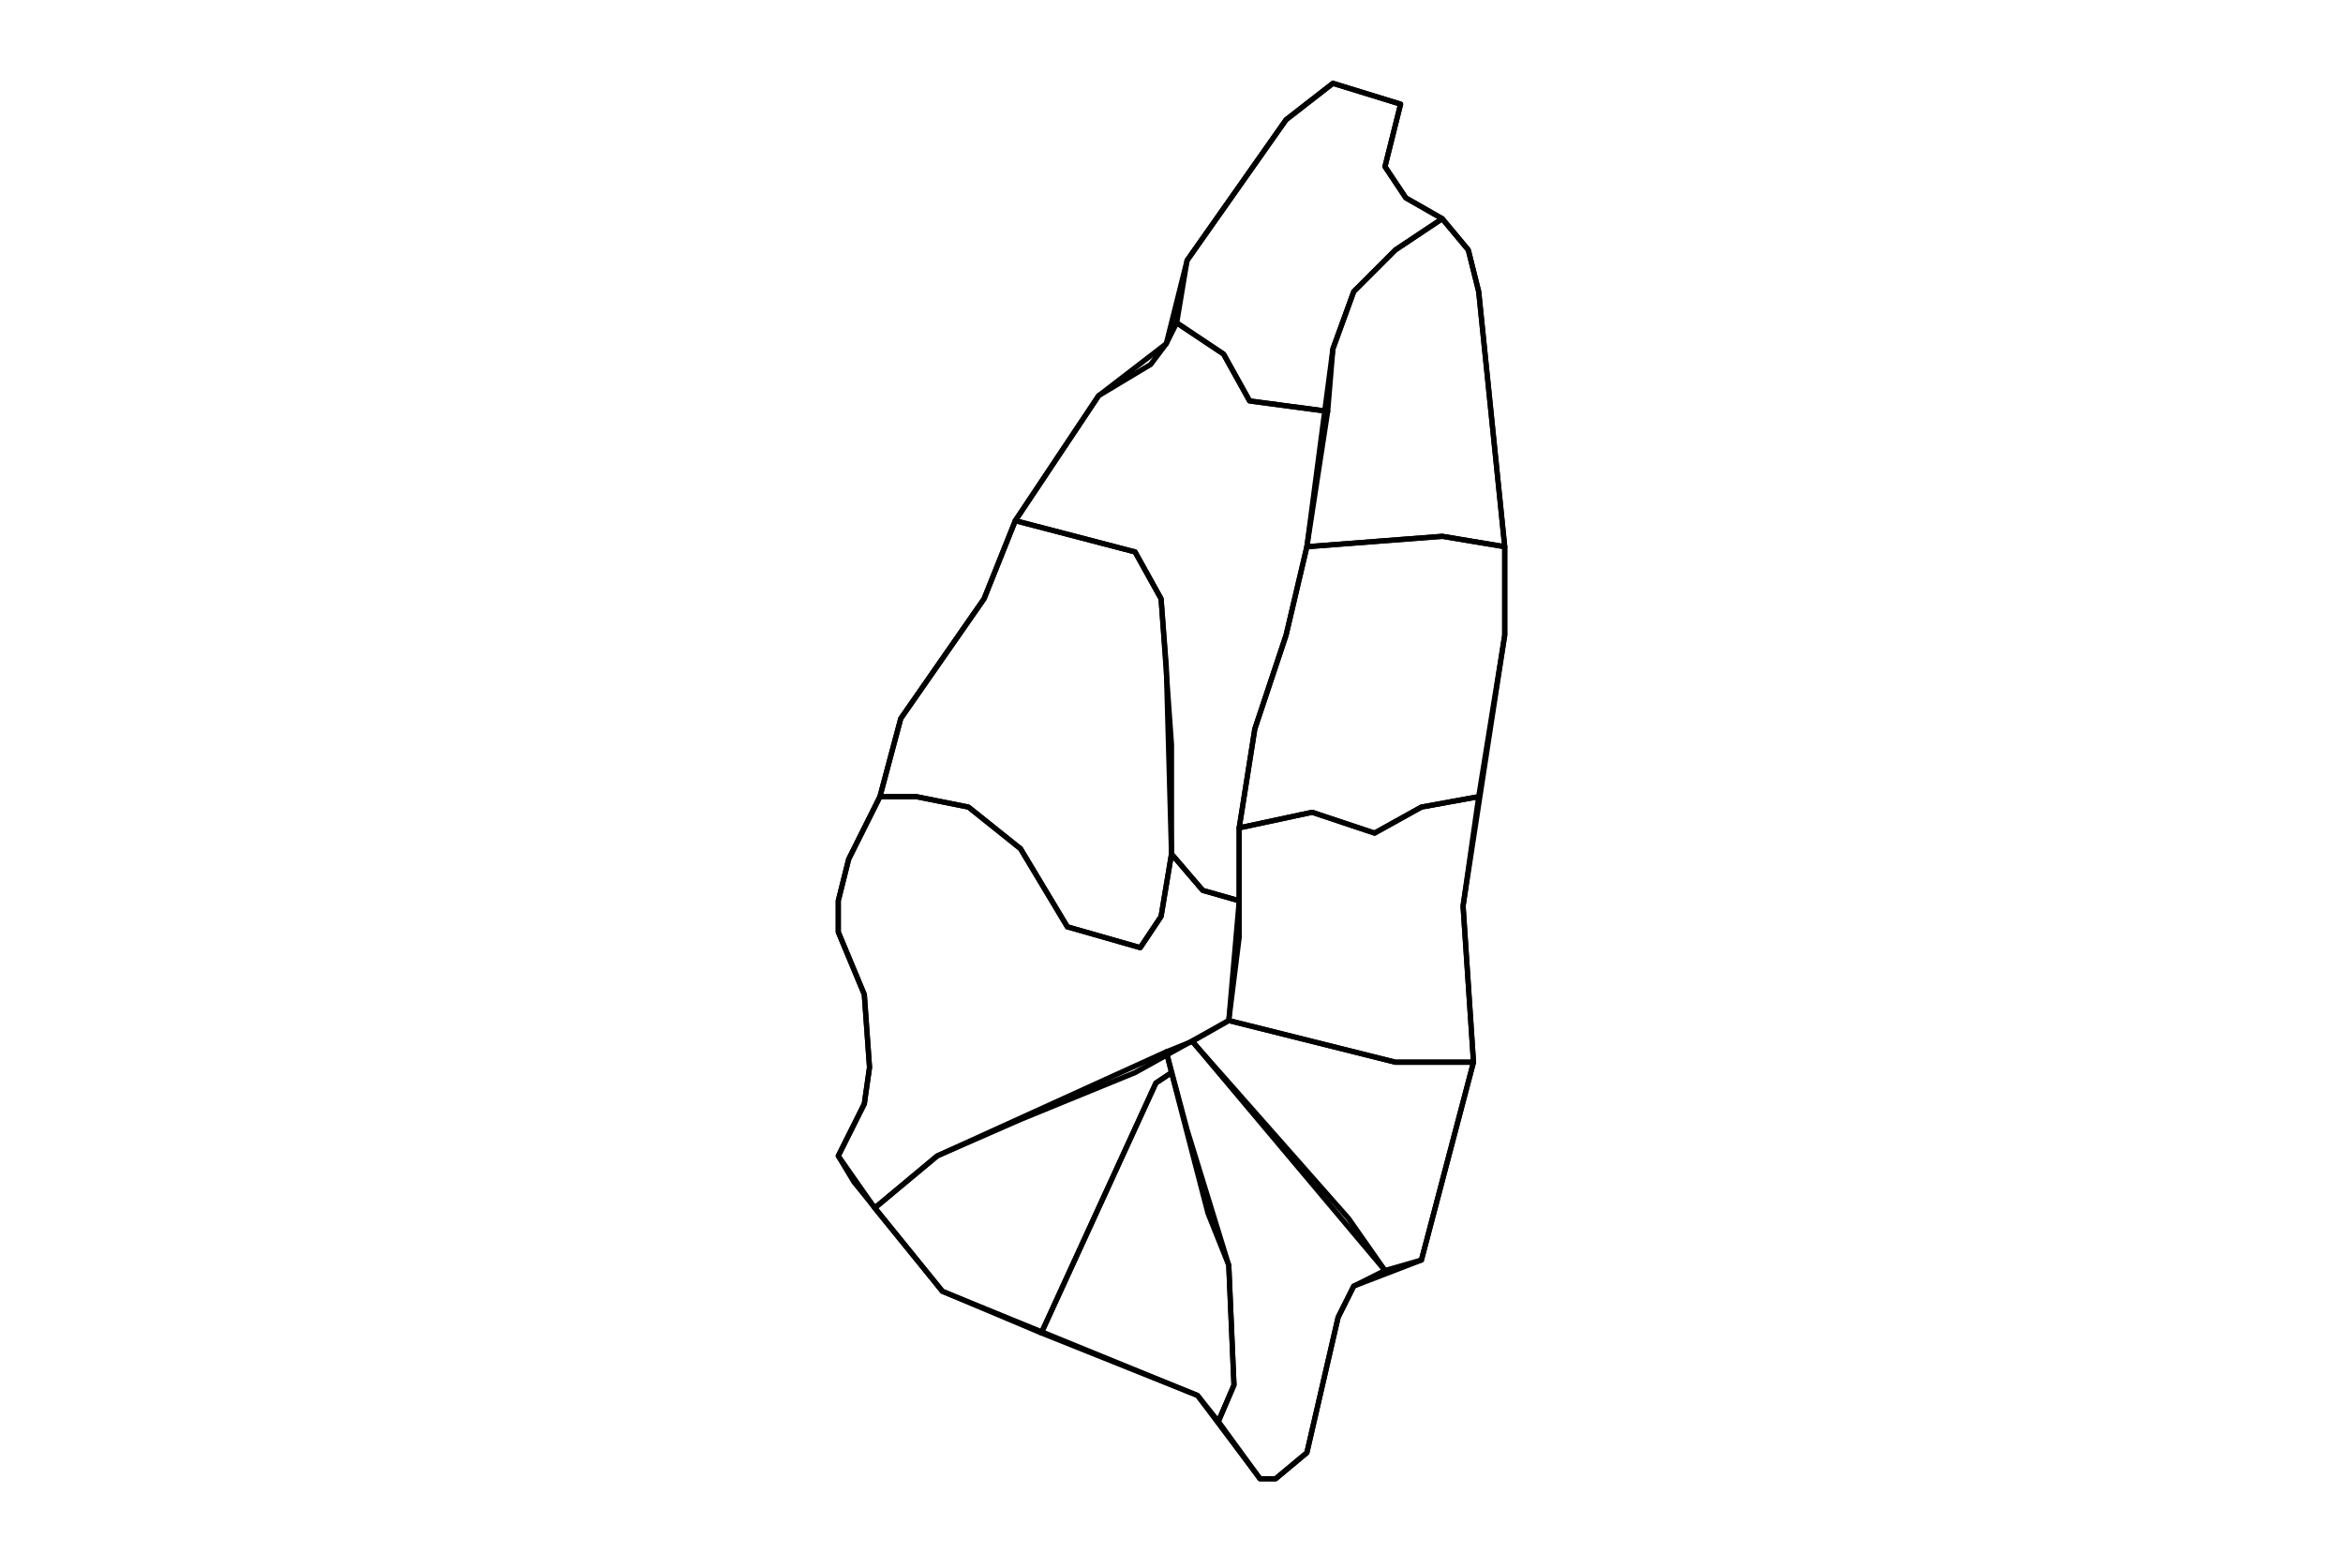
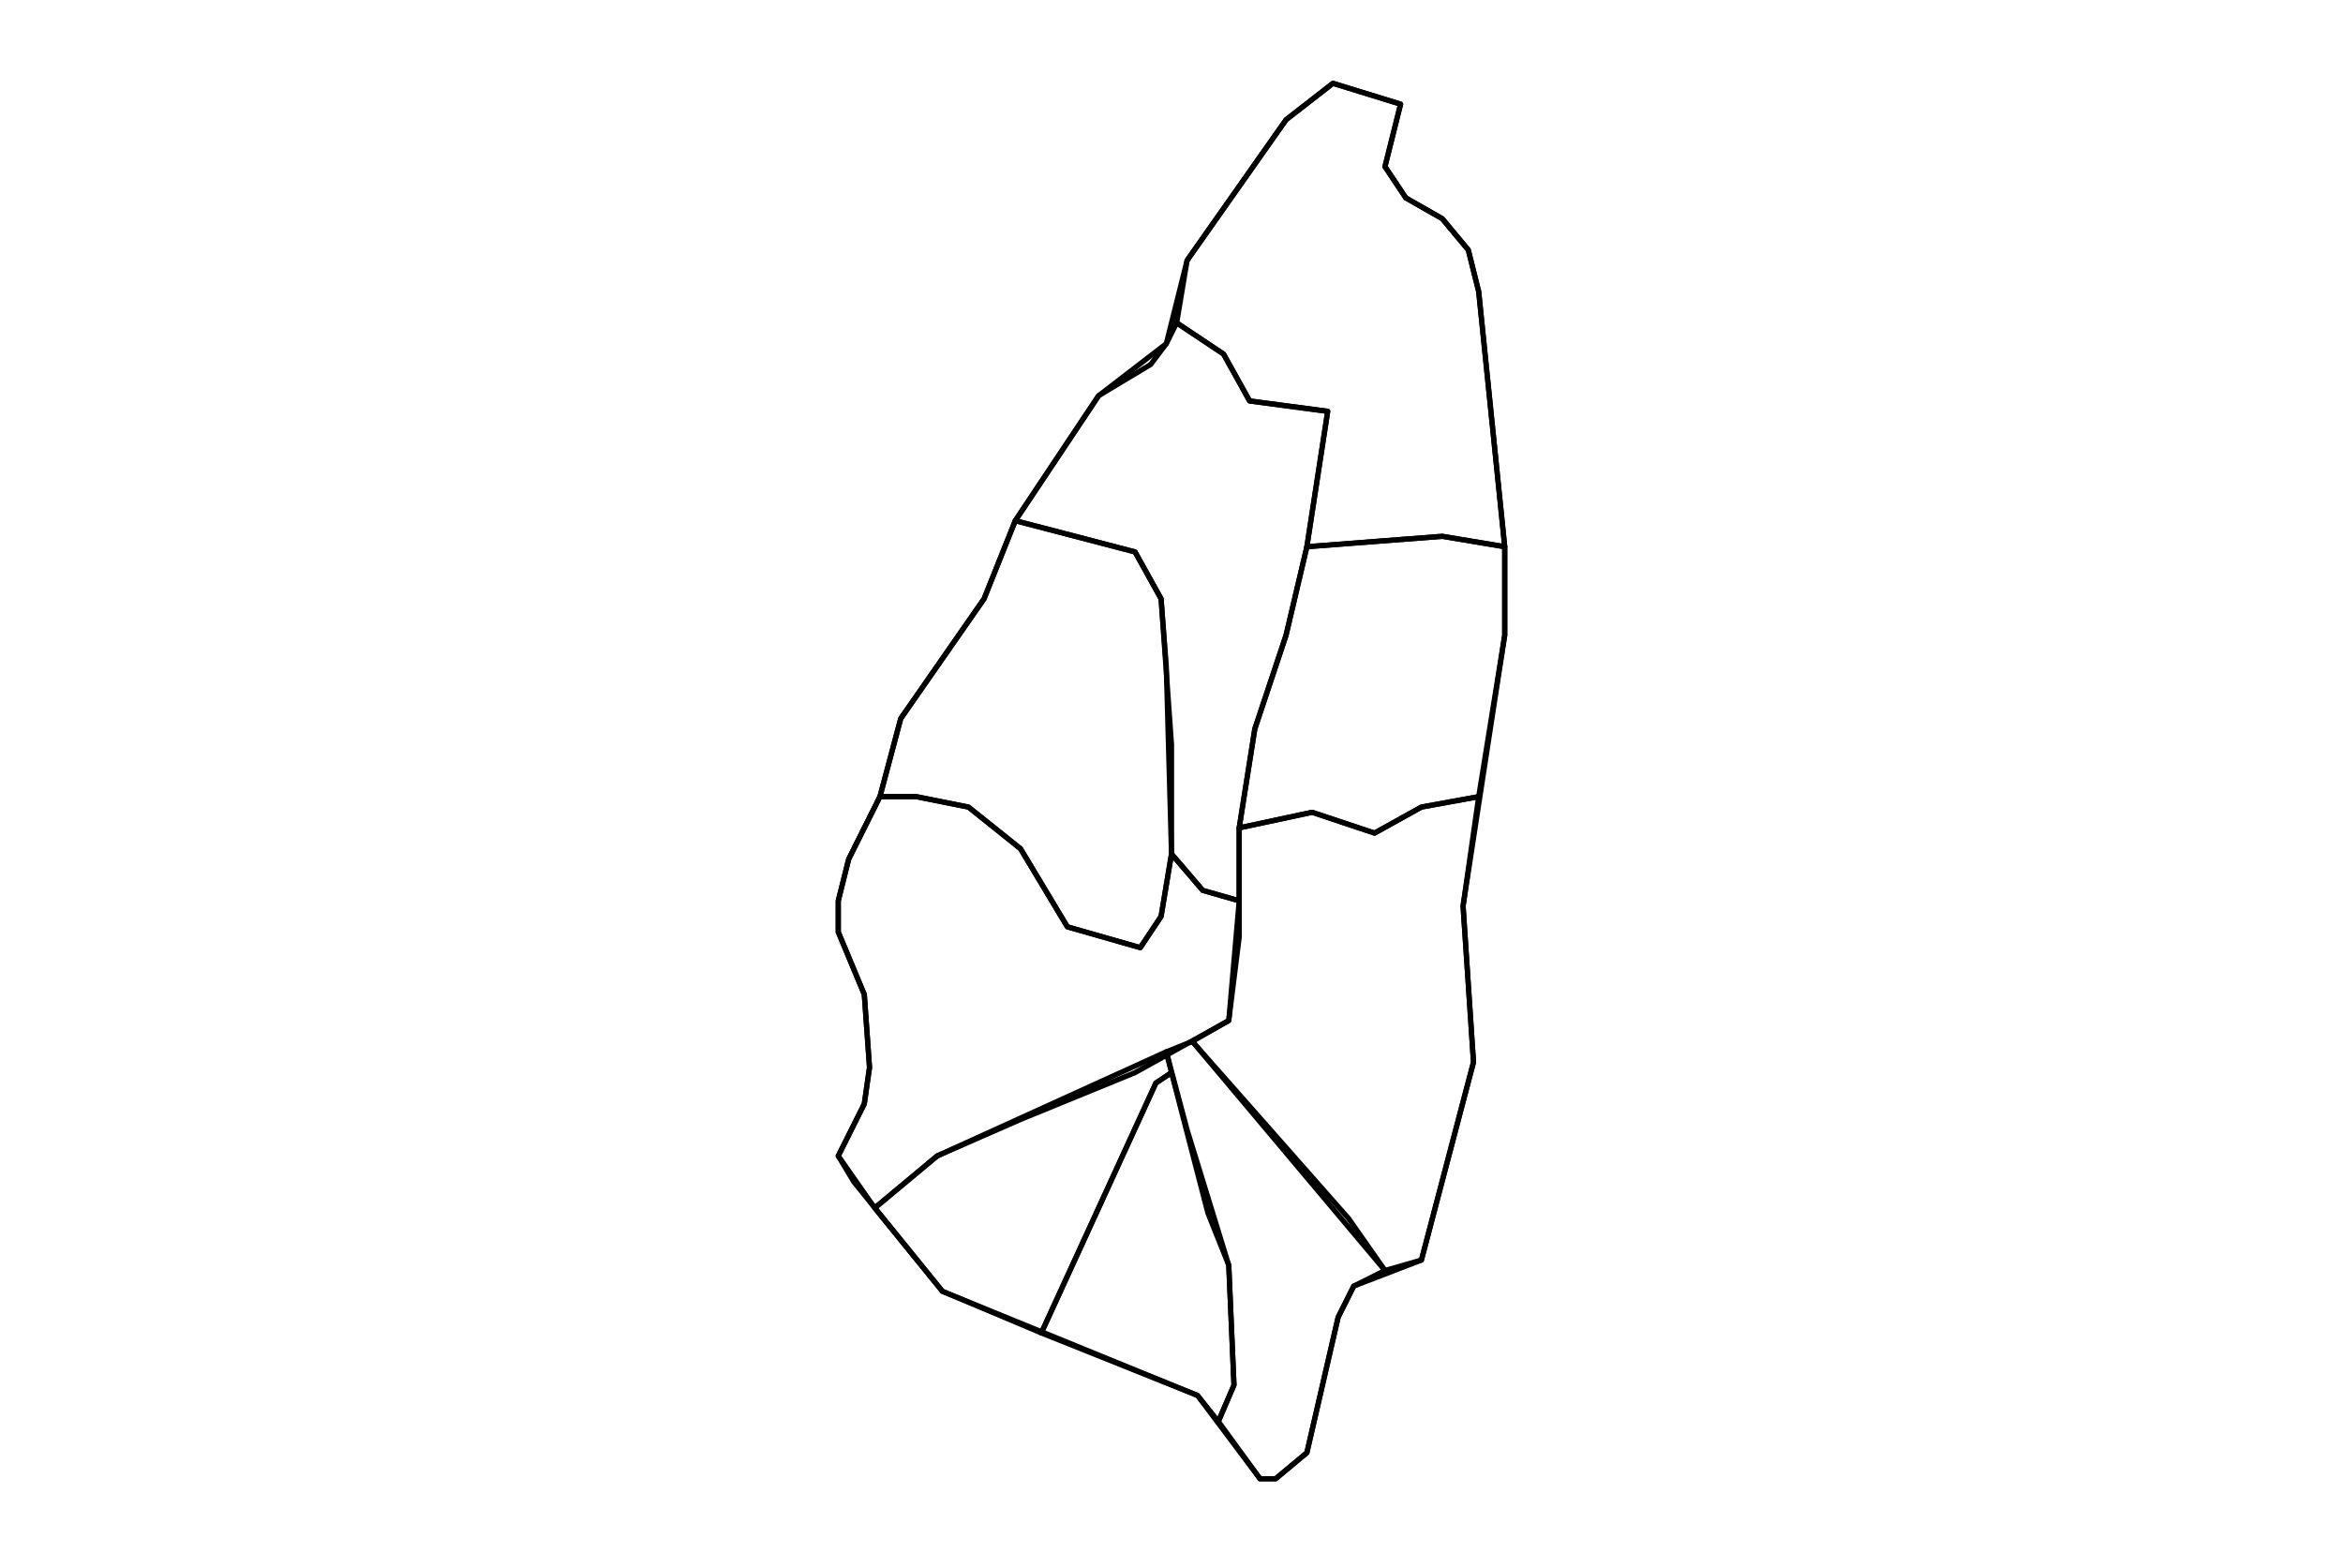
<svg xmlns="http://www.w3.org/2000/svg" enable_background="new 0 0 450 301" height="301px" style="stroke-linejoin: round; stroke:#000; fill: none;" version="1.1" viewBox="0 0 450 301" width="450px">
  <defs>
    <style type="text/css">path { fill-rule: evenodd; }</style>
  </defs>
  <g class="" id="context">
-     <path d="M224,66L211,76L195,100L189,115L173,138L169,153L163,165L161,173L161,179L166,191L167,205L166,212L161,222L164,227L181,248L230,268L242,284L245,284L251,279L257,253L260,247L273,242L283,204L281,174L289,122L289,105L284,56L282,48L277,42L270,38L266,32L269,20L256,16L247,23L228,50L224,66Z" data-iso="LCA" />
+     <path d="M277,42L270,38L266,32L269,20L256,16L247,23L228,50L224,66L211,76L195,100L189,115L173,138L169,153L163,165L161,173L161,179L166,191L167,205L166,212L161,222L164,227L181,248L230,268L242,284L245,284L251,279L257,253L260,247L273,242L283,204L281,174L289,122L289,105L284,56L282,48L277,42Z" data-iso="LCA" />
  </g>
  <g class="" id="regions">
    <path d="M186,155L196,163L205,178L219,182L223,176L225,164L224,128L223,115L218,106L195,100L189,115L173,138L169,153L176,153L186,155Z" data-region="01" data-iso3="LCA" data-name="Anse-la-Raye" data-p="01" />
    <path d="M218,106L223,115L225,143L225,164L231,171L238,173L238,159L241,140L247,122L251,105L255,79L240,77L235,68L226,62L224,66L221,70L211,76L195,100L218,106Z" data-region="02" data-iso3="LCA" data-name="Castries" data-p="02" />
    <path d="M200,256L222,208L225,206L224,202L180,222L168,232L181,248L200,256Z" data-region="03" data-iso3="LCA" data-name="Choiseul" data-p="03" />
-     <path d="M260,56L256,67L251,105L277,103L289,105L284,56L282,48L277,42L268,48L260,56Z" data-region="04" data-iso3="LCA" data-name="Dauphin" data-p="04" />
    <path d="M277,103L251,105L247,122L241,140L238,159L252,156L264,160L273,155L284,153L289,122L289,105L277,103Z" data-region="05" data-iso3="LCA" data-name="Dennery" data-p="05" />
-     <path d="M240,77L255,79L256,67L260,56L268,48L277,42L270,38L266,32L269,20L256,16L247,23L228,50L226,62L235,68L240,77Z" data-region="06" data-iso3="LCA" data-name="Gros Islet" data-p="06" />
+     <path d="M270,38L266,32L269,20L256,16L247,23L228,50L226,62L235,68L240,77L255,79L251,105L277,103L289,105L284,56L282,48L277,42L270,38Z" data-region="06" data-iso3="LCA" data-name="Gros Islet" data-p="06" />
    <path d="M237,266L236,243L232,233L225,206L222,208L200,256L230,268L234,273L237,266Z" data-region="07" data-iso3="LCA" data-name="Laborie" data-p="07" />
-     <path d="M268,204L236,196L229,200L259,234L266,244L273,242L283,204L268,204Z" data-region="08" data-iso3="LCA" data-name="Micoud" data-p="08" />
-     <path d="M264,160L252,156L238,159L238,180L236,196L268,204L283,204L281,174L284,153L273,155L264,160Z" data-region="09" data-iso3="LCA" data-name="Praslin" data-p="09" />
+     <path d="M281,174L284,153L273,155L264,160L252,156L238,159L238,180L236,196L229,200L259,234L266,244L273,242L283,204L281,174Z" data-region="08" data-iso3="LCA" data-name="Micoud" data-p="08" />
    <path d="M196,215L218,206L236,196L238,173L231,171L225,164L223,176L219,182L205,178L196,163L186,155L176,153L169,153L163,165L161,173L161,179L166,191L167,205L166,212L161,222L168,232L180,222L196,215Z" data-region="10" data-iso3="LCA" data-name="Soufrière" data-p="10" />
    <path d="M266,244L229,200L224,202L228,217L236,243L237,266L234,273L242,284L245,284L251,279L257,253L260,247L266,244Z" data-region="11" data-iso3="LCA" data-name="Vieux Fort" data-p="11" />
  </g>
</svg>
